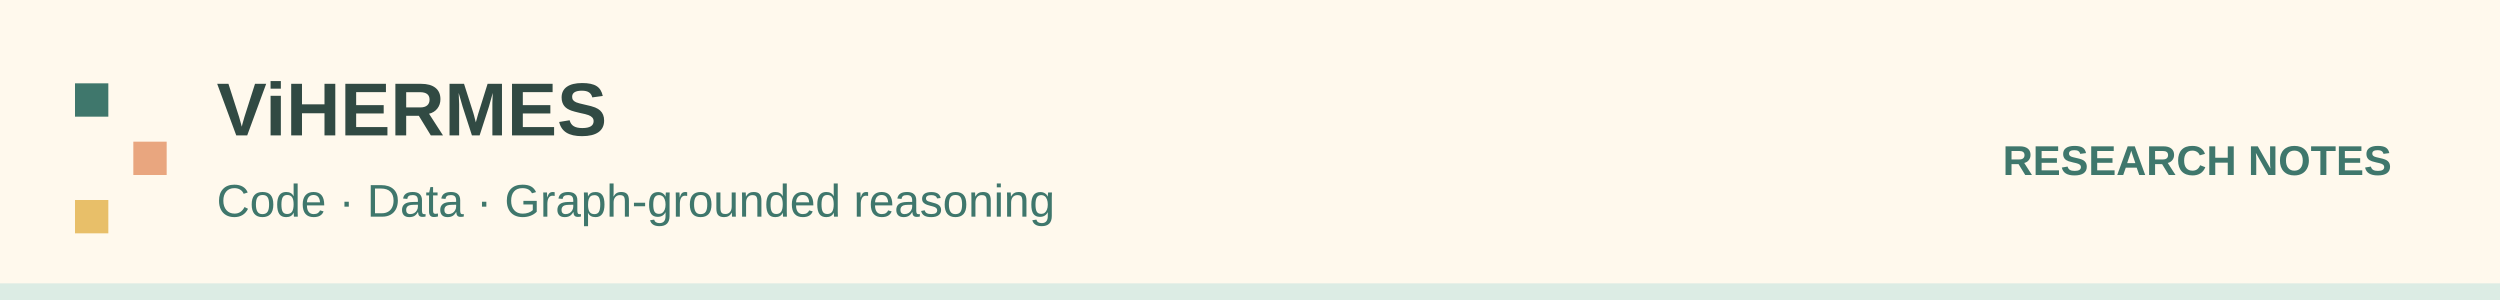
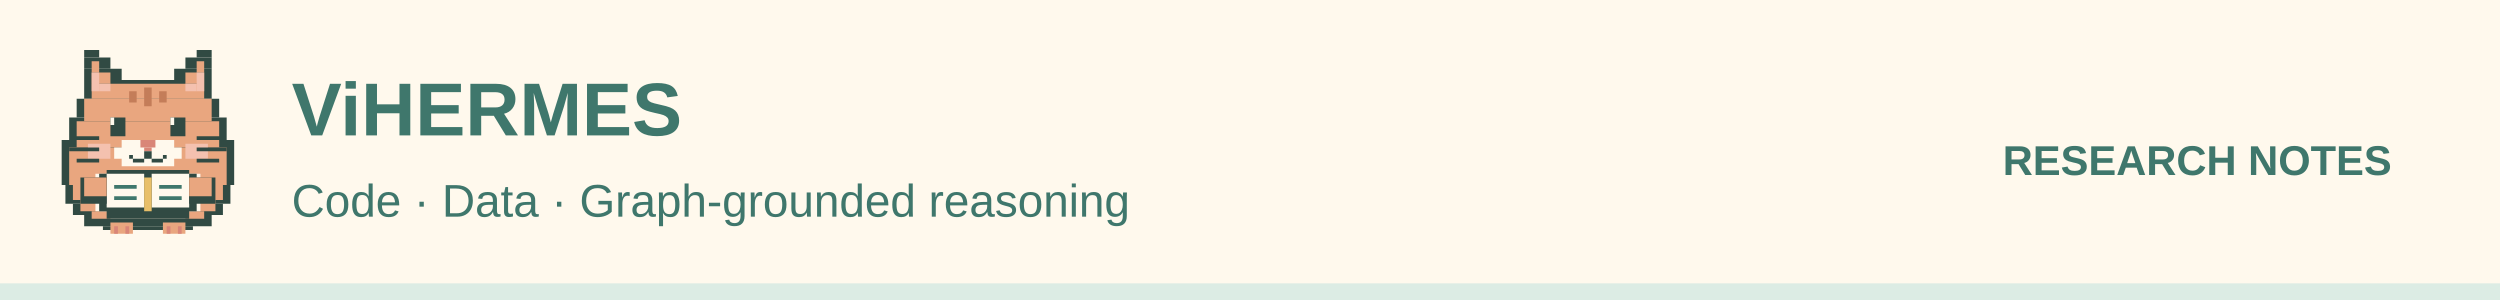
<svg xmlns="http://www.w3.org/2000/svg" width="1200" height="144" viewBox="0 0 1200 144" role="img">
  <rect x="0" y="0" width="1200" height="144" fill="#FFF9ED" />
  <rect x="0" y="136" width="1200" height="8" fill="#DCECE4" />
-   <rect x="36" y="40" width="16" height="16" fill="#3F776C" />
-   <rect x="64" y="68" width="16" height="16" fill="#E9A67F" />
-   <rect x="36" y="96" width="16" height="16" fill="#E8BF69" />
-   <text x="104" y="65" font-family="Verdana,Arial,sans-serif" font-size="36" font-weight="700" text-anchor="start" fill="#314A43">ViHERMES</text>
-   <text x="104" y="104" font-family="Verdana,Arial,sans-serif" font-size="22" font-weight="400" text-anchor="start" fill="#3F776C">Code · Data · Graph-grounded reasoning</text>
+   <g transform="translate(35 24) scale(1.8)">
+     <rect x="3" y="0" width="4" height="2" fill="#314A43" />
+     <rect x="33" y="0" width="4" height="2" fill="#314A43" />
+     <rect x="3" y="2" width="7" height="3" fill="#314A43" />
+     <rect x="30" y="2" width="7" height="3" fill="#314A43" />
+     <rect x="3" y="5" width="10" height="3" fill="#314A43" />
+     <rect x="27" y="5" width="10" height="3" fill="#314A43" />
+     <rect x="3" y="8" width="34" height="5" fill="#314A43" />
+     <rect x="1" y="13" width="38" height="5" fill="#314A43" />
+     <rect x="-1" y="18" width="42" height="6" fill="#314A43" />
+     <rect x="-3" y="24" width="46" height="12" fill="#314A43" />
+     <rect x="-2" y="36" width="44" height="5" fill="#314A43" />
+     <rect x="0" y="41" width="40" height="3" fill="#314A43" />
+     <rect x="3" y="44" width="34" height="3" fill="#314A43" />
+     <rect x="8" y="47" width="24" height="1" fill="#314A43" />
+     <rect x="5" y="3" width="2" height="3" fill="#E9A67F" />
+     <rect x="5" y="6" width="5" height="3" fill="#E9A67F" />
+     <rect x="33" y="3" width="2" height="3" fill="#E9A67F" />
+     <rect x="30" y="6" width="5" height="3" fill="#E9A67F" />
+     <rect x="5" y="9" width="30" height="4" fill="#E9A67F" />
+     <rect x="3" y="13" width="34" height="6" fill="#E9A67F" />
+     <rect x="1" y="19" width="38" height="7" fill="#E9A67F" />
+     <rect x="-1" y="26" width="42" height="10" fill="#E9A67F" />
+     <rect x="0" y="36" width="40" height="4" fill="#E9A67F" />
+     <rect x="2" y="40" width="36" height="3" fill="#E9A67F" />
+     <rect x="5" y="43" width="30" height="2" fill="#E9A67F" />
+     <rect x="5" y="6" width="2" height="5" fill="#F4C1AF" />
+     <rect x="7" y="9" width="3" height="2" fill="#F4C1AF" />
+     <rect x="33" y="6" width="2" height="5" fill="#F4C1AF" />
+     <rect x="30" y="9" width="3" height="2" fill="#F4C1AF" />
+     <rect x="15" y="11" width="2" height="3" fill="#C47D59" />
+     <rect x="19" y="10" width="2" height="5" fill="#C47D59" />
+     <rect x="23" y="11" width="2" height="3" fill="#C47D59" />
+     <rect x="10" y="18" width="4" height="5" fill="#314A43" />
+     <rect x="26" y="18" width="4" height="5" fill="#314A43" />
+     <rect x="10" y="18" width="1" height="2" fill="#FFF9ED" />
+     <rect x="26" y="18" width="1" height="2" fill="#FFF9ED" />
+     <rect x="13" y="24" width="14" height="7" fill="#FFF9ED" />
+     <rect x="11" y="26" width="18" height="3" fill="#FFF9ED" />
+     <rect x="18" y="24" width="4" height="2" fill="#D98678" />
+     <rect x="19" y="26" width="2" height="1" fill="#D98678" />
+     <rect x="19" y="27" width="2" height="2" fill="#314A43" />
+     <rect x="16" y="29" width="3" height="1" fill="#314A43" />
+     <rect x="21" y="29" width="3" height="1" fill="#314A43" />
+     <rect x="15" y="28" width="1" height="1" fill="#314A43" />
+     <rect x="24" y="28" width="1" height="1" fill="#314A43" />
+     <rect x="4" y="25" width="6" height="4" fill="#F4C1AF" />
+     <rect x="30" y="25" width="6" height="4" fill="#F4C1AF" />
+     <rect x="0" y="23" width="7" height="1" fill="#314A43" />
+     <rect x="-1" y="26" width="8" height="1" fill="#314A43" />
+     <rect x="1" y="29" width="6" height="1" fill="#314A43" />
+     <rect x="33" y="23" width="7" height="1" fill="#314A43" />
+     <rect x="33" y="26" width="8" height="1" fill="#314A43" />
+     <rect x="33" y="29" width="6" height="1" fill="#314A43" />
+     <rect x="6" y="33" width="28" height="10" fill="#FFF9ED" />
+     <rect x="10" y="43" width="20" height="2" fill="#FFF9ED" />
+     <rect x="9" y="32" width="22" height="13" fill="#314A43" />
+     <rect x="7" y="33" width="26" height="10" fill="#314A43" />
+     <rect x="9" y="33" width="10" height="9" fill="#FFF9ED" />
+     <rect x="21" y="33" width="10" height="9" fill="#FFF9ED" />
+     <rect x="19" y="34" width="2" height="9" fill="#E8BF69" />
+     <rect x="11" y="36" width="6" height="1" fill="#3F776C" />
+     <rect x="11" y="39" width="6" height="1" fill="#3F776C" />
+     <rect x="23" y="36" width="6" height="1" fill="#3F776C" />
+     <rect x="23" y="39" width="6" height="1" fill="#3F776C" />
+     <rect x="2" y="34" width="7" height="7" fill="#314A43" />
+     <rect x="31" y="34" width="7" height="7" fill="#314A43" />
+     <rect x="3" y="34" width="6" height="5" fill="#E9A67F" />
+     <rect x="31" y="34" width="6" height="5" fill="#E9A67F" />
+     <rect x="10" y="46" width="6" height="3" fill="#E9A67F" />
+     <rect x="24" y="46" width="6" height="3" fill="#E9A67F" />
+     <rect x="11" y="47" width="1" height="2" fill="#D98678" />
+     <rect x="14" y="47" width="1" height="2" fill="#D98678" />
+     <rect x="25" y="47" width="1" height="2" fill="#D98678" />
+     <rect x="28" y="47" width="1" height="2" fill="#D98678" />
+   </g>
+   <text x="140" y="65" font-family="Verdana,Arial,sans-serif" font-size="36" font-weight="700" text-anchor="start" fill="#3F776C">ViHERMES</text>
+   <text x="140" y="104" font-family="Verdana,Arial,sans-serif" font-size="22" font-weight="400" text-anchor="start" fill="#3F776C">Code · Data · Graph-grounded reasoning</text>
  <text x="1148" y="84" font-family="Verdana,Arial,sans-serif" font-size="20" font-weight="600" text-anchor="end" fill="#3F776C">RESEARCH NOTES</text>
</svg>
